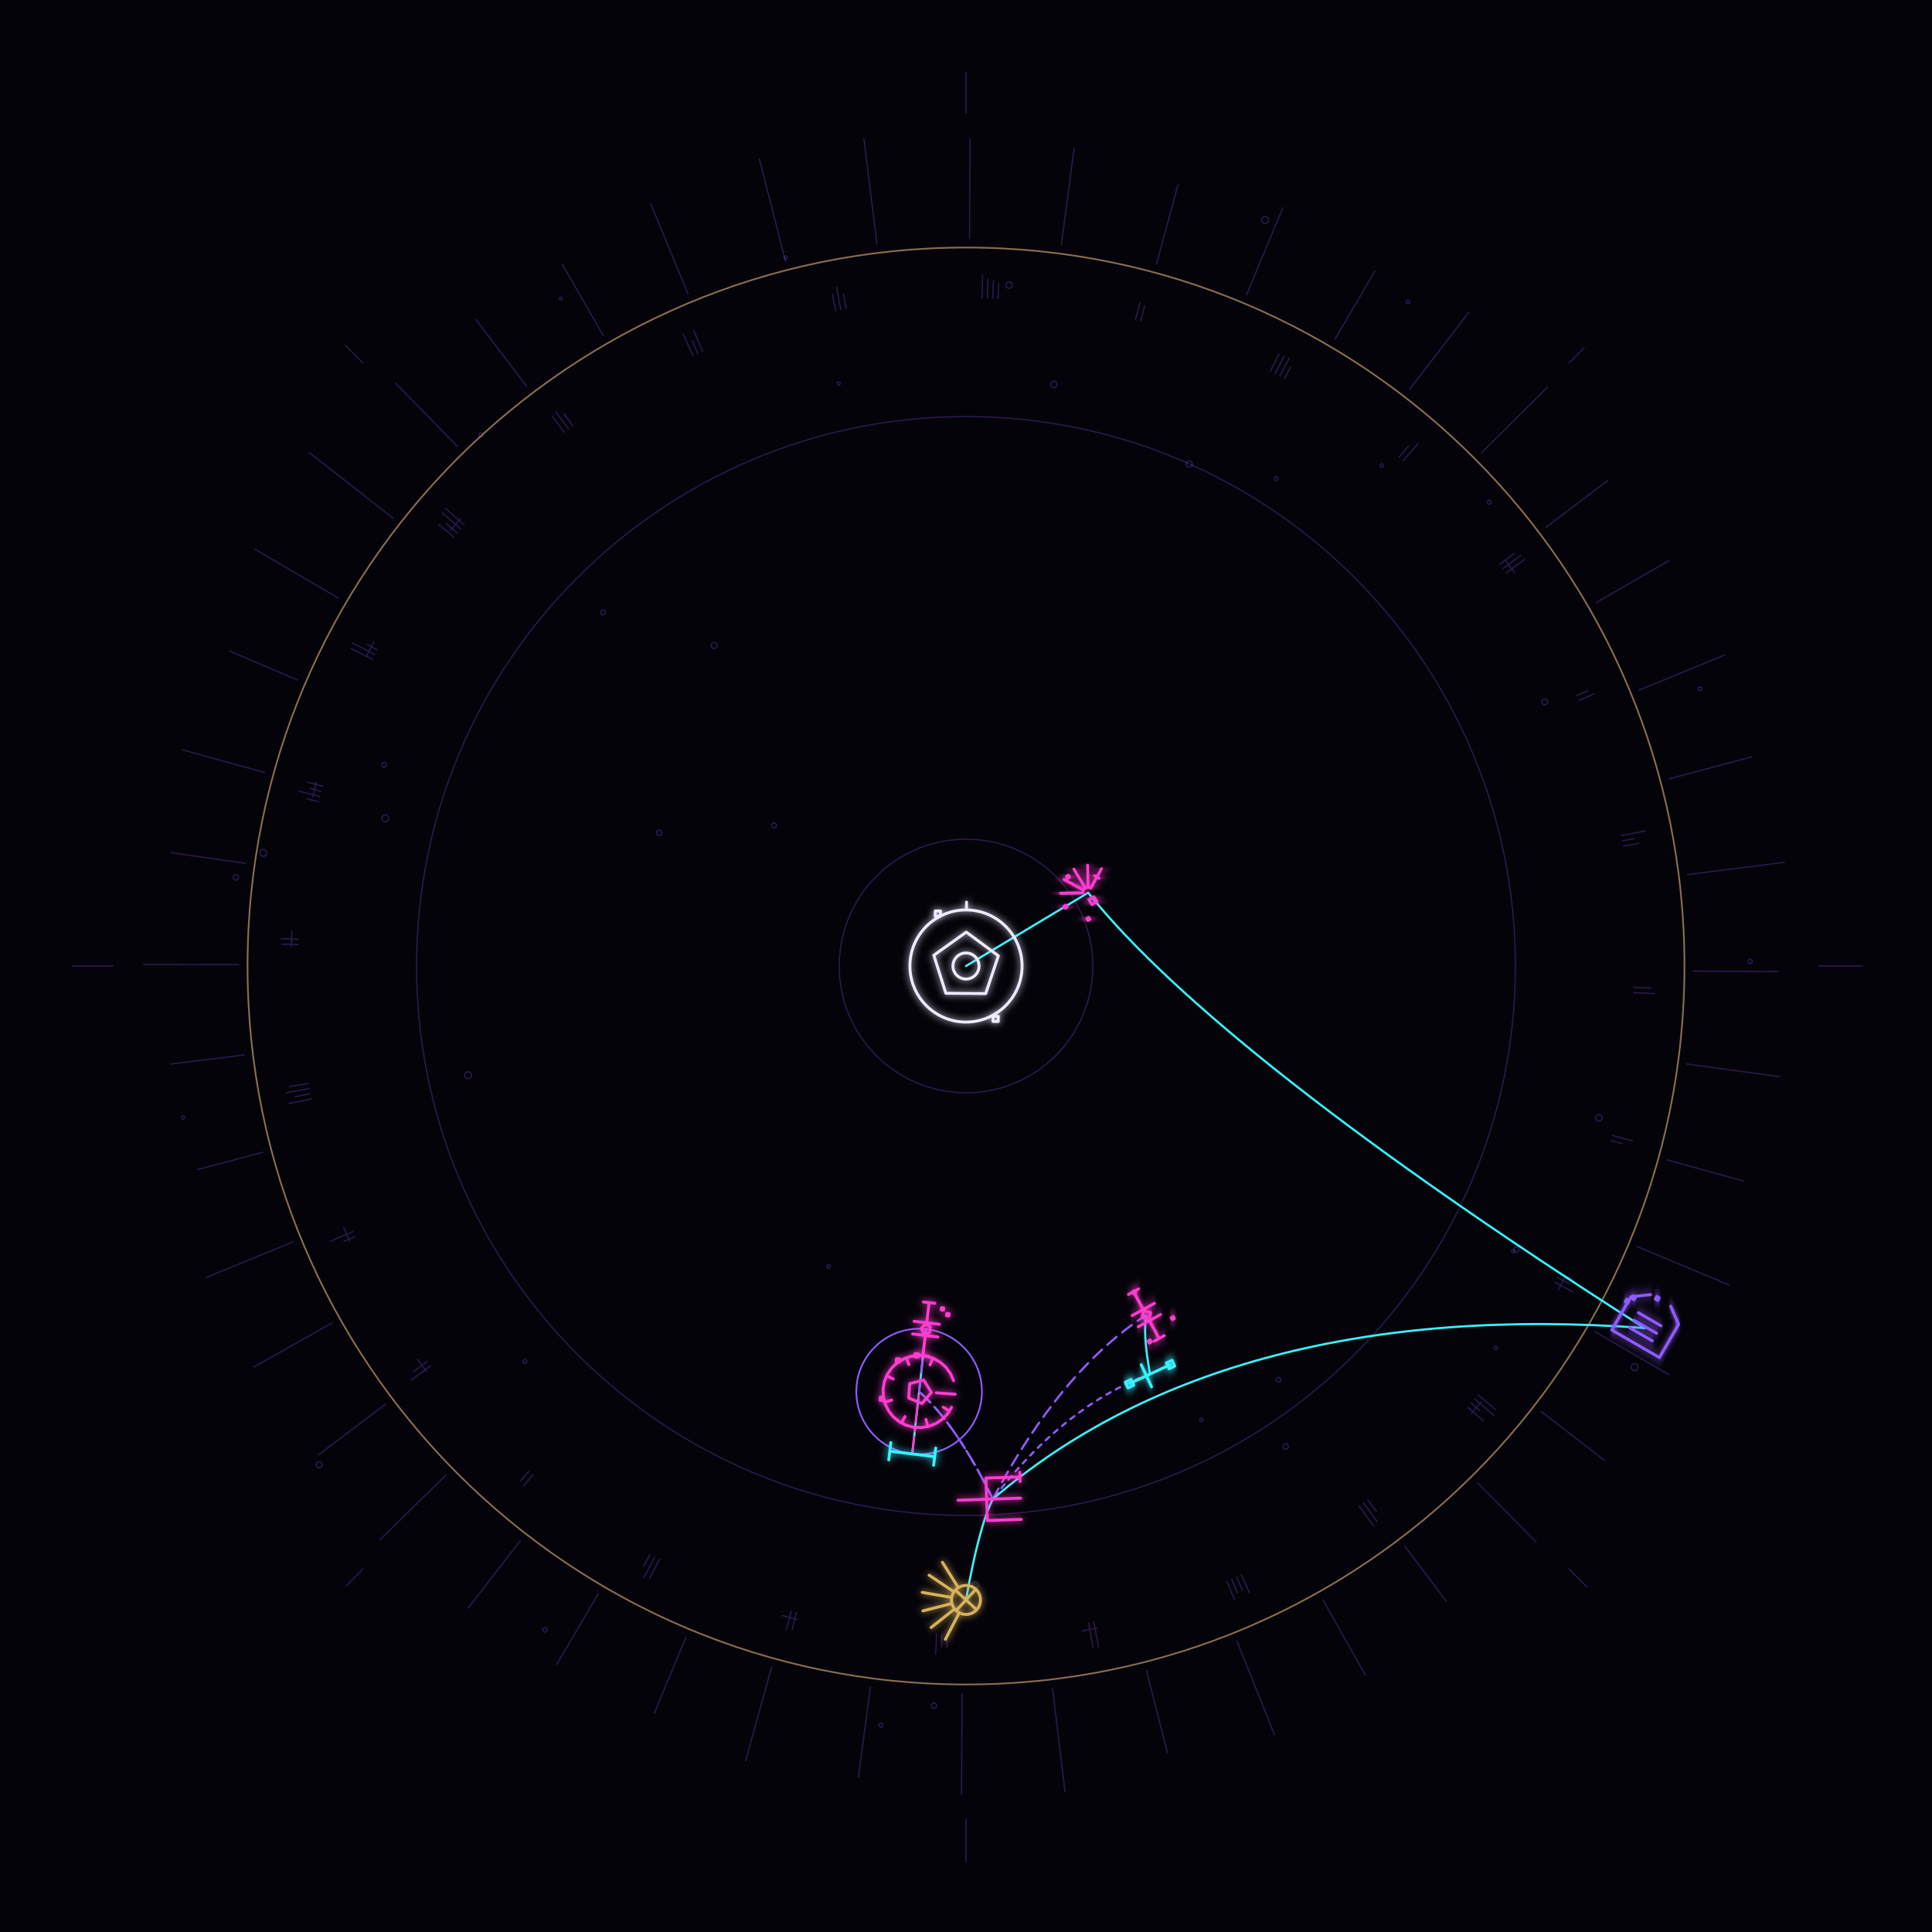
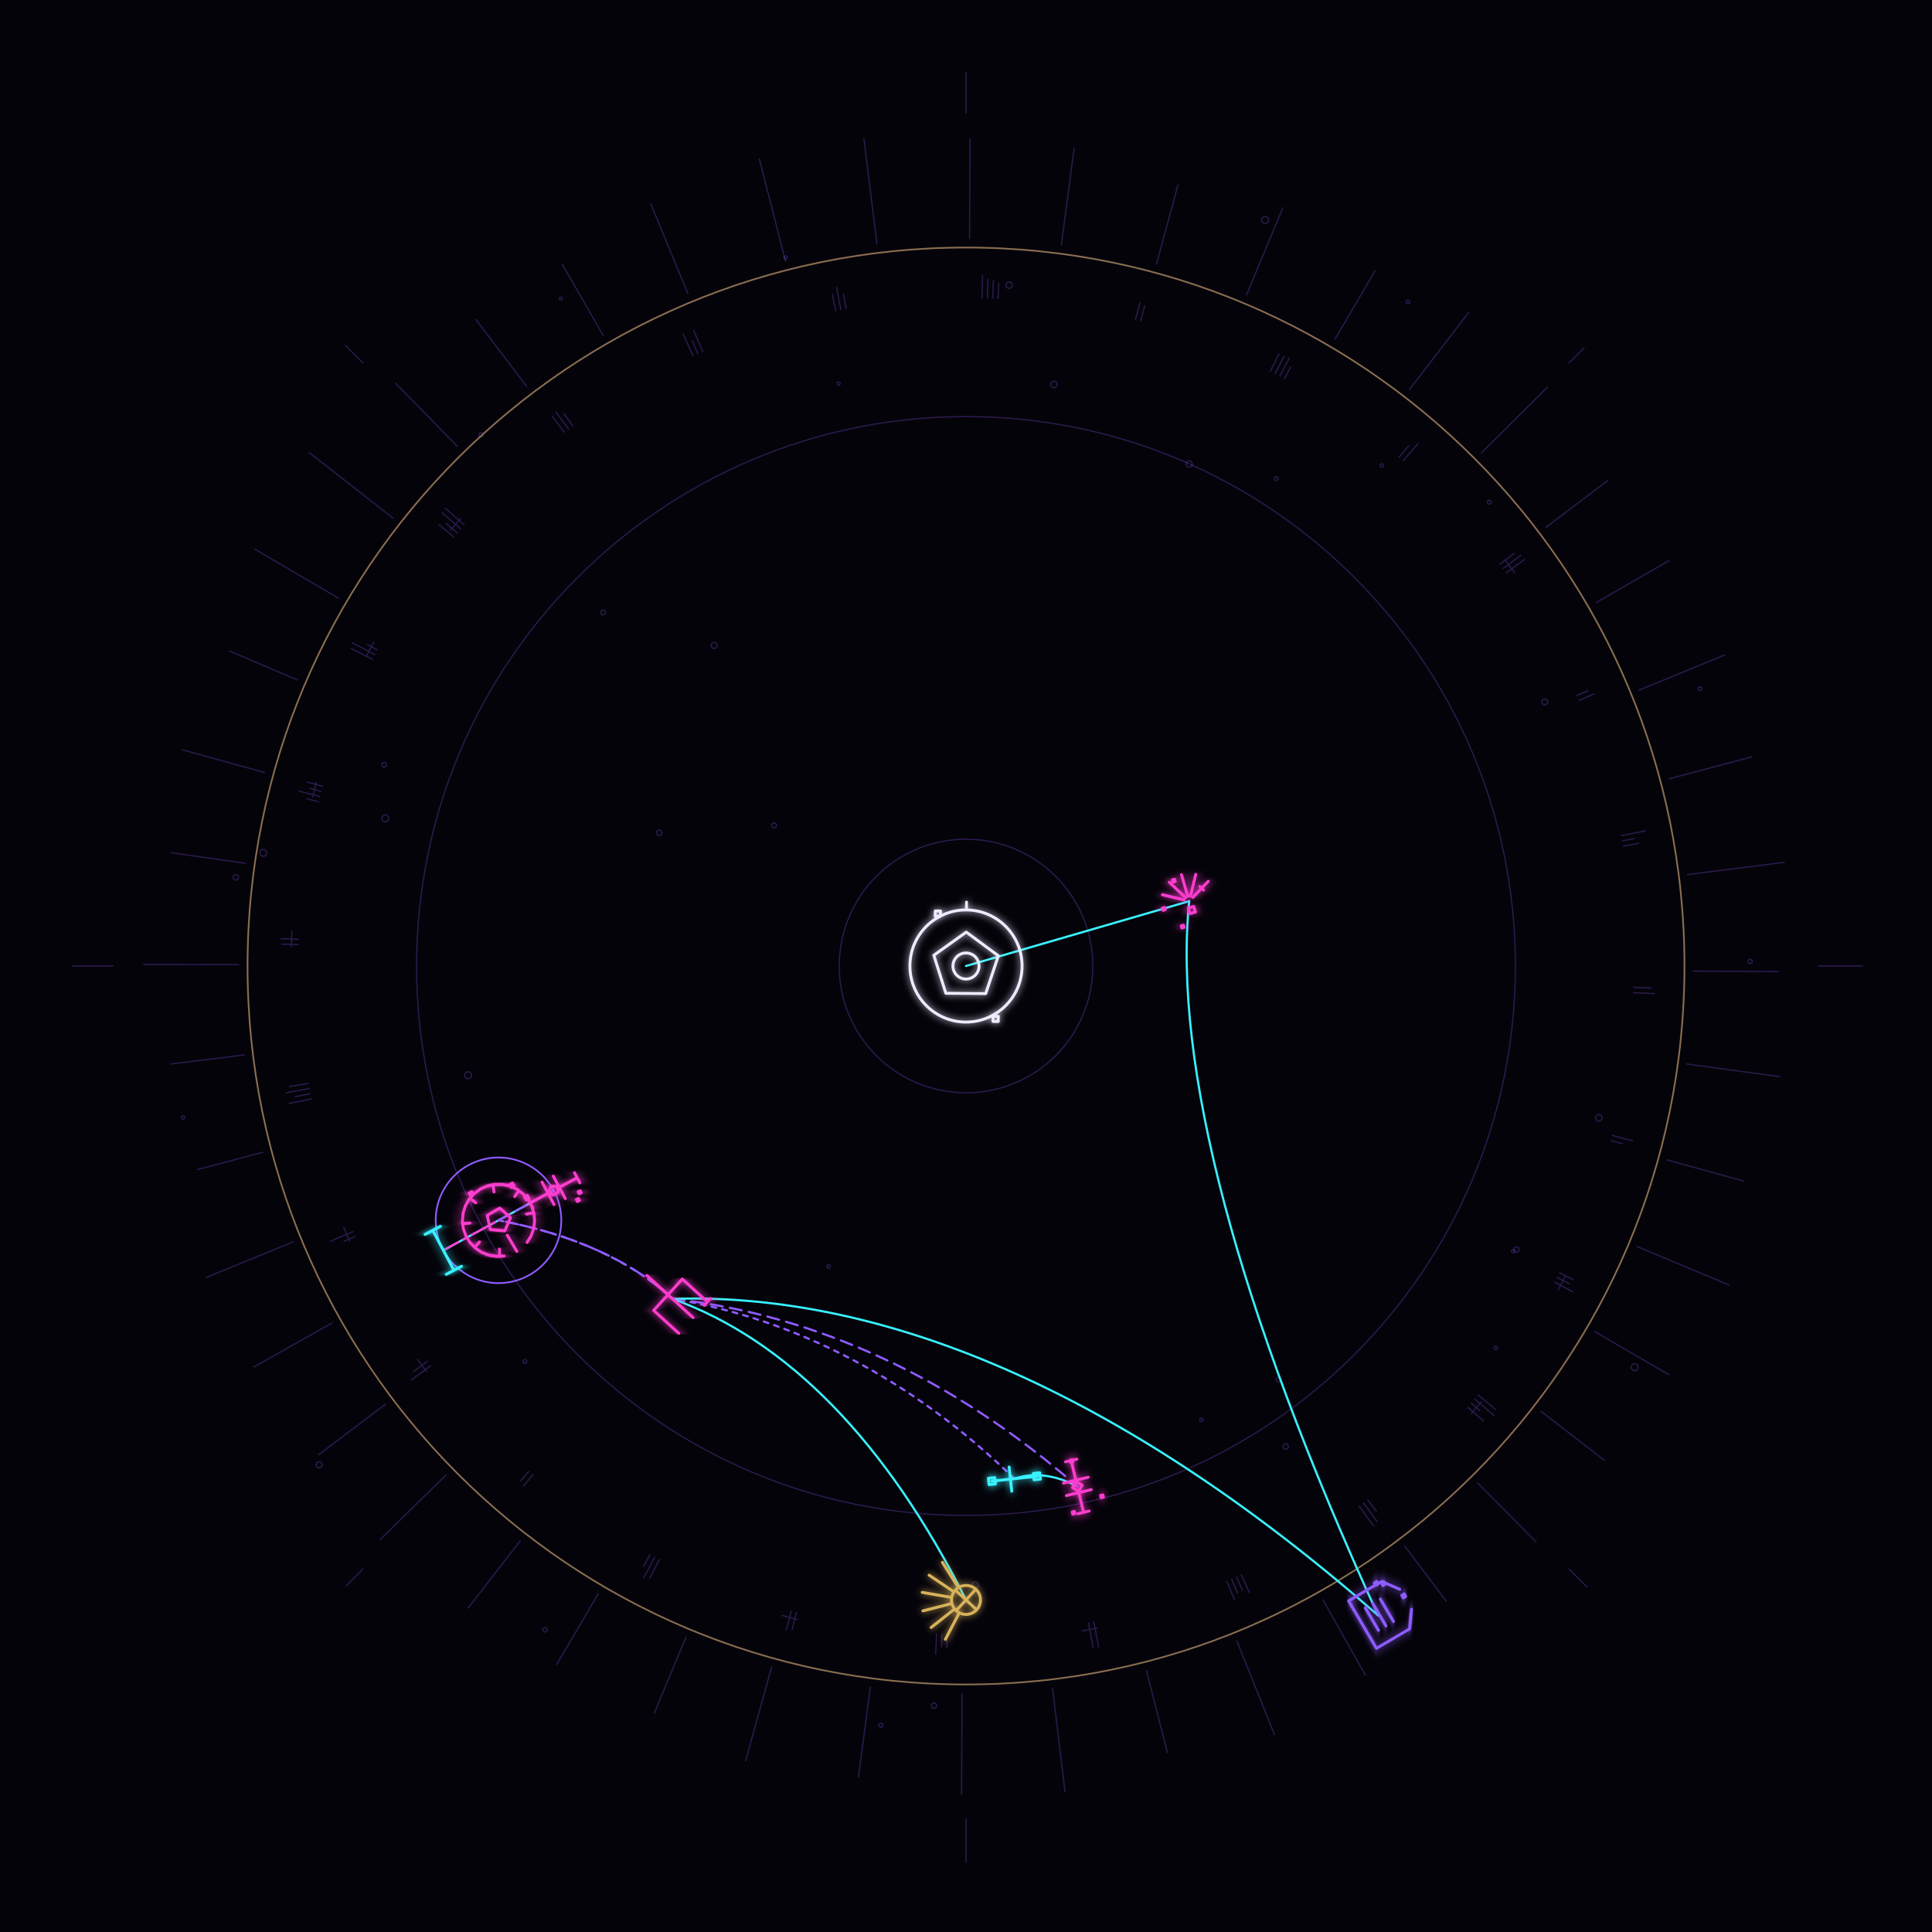
<svg xmlns="http://www.w3.org/2000/svg" viewBox="0 0 1600 1600" role="img">
  <defs>
    <filter id="sigil-glow" x="-30%" y="-30%" width="160%" height="160%">
      <feGaussianBlur stdDeviation="3" result="b" />
      <feMerge>
        <feMergeNode in="b" />
        <feMergeNode in="SourceGraphic" />
      </feMerge>
    </filter>
  </defs>
  <style>.sigil-node{fill:none;stroke-width:2.4;stroke-linecap:round;stroke-linejoin:round}.sigil-edge{fill:none;stroke-width:1.8;stroke-linecap:round}.sigil-region{fill:none;stroke-width:1.4}.sigil-boundary{fill:none;stroke:#D8B35C;stroke-width:1.4;stroke-opacity:0.55}.sigil-ornament{fill:none;stroke:#8E5CFF;stroke-opacity:0.28;stroke-width:1}.sigil-text{fill:#EDEBFF;font-family:ui-monospace,SFMono-Regular,Menlo,Consolas,monospace;font-size:15px;text-anchor:middle;dominant-baseline:middle}</style>
  <rect x="0" y="0" width="1600" height="1600" fill="#05030A" />
  <g class="sigil-layer sigil-layer-guide-geometry">
    <circle cx="800" cy="800" r="105" id="ornament-guide-0" class="sigil-ornament" stroke="#8E5CFF" />
    <circle cx="800" cy="800" r="455" id="ornament-guide-1" class="sigil-ornament" stroke="#8E5CFF" />
    <circle cx="800" cy="800" r="595" id="ornament-guide-2" class="sigil-ornament" stroke="#8E5CFF" />
    <path d="M800 94L800 59.481" id="ornament-cardinal-0" class="sigil-ornament" stroke="#8E5CFF" />
    <path d="M1299.217 300.783L1312.026 287.974" id="ornament-cardinal-1" class="sigil-ornament" stroke="#8E5CFF" />
    <path d="M1506 800L1542.906 800" id="ornament-cardinal-2" class="sigil-ornament" stroke="#8E5CFF" />
    <path d="M1299.217 1299.217L1314.492 1314.492" id="ornament-cardinal-3" class="sigil-ornament" stroke="#8E5CFF" />
    <path d="M800 1506L800 1542.657" id="ornament-cardinal-4" class="sigil-ornament" stroke="#8E5CFF" />
    <path d="M300.783 1299.217L286.287 1313.713" id="ornament-cardinal-5" class="sigil-ornament" stroke="#8E5CFF" />
    <path d="M94 800L59.509 800" id="ornament-cardinal-6" class="sigil-ornament" stroke="#8E5CFF" />
    <path d="M300.783 300.783L285.793 285.793" id="ornament-cardinal-7" class="sigil-ornament" stroke="#8E5CFF" />
  </g>
  <g class="sigil-layer sigil-layer-ornament-back">
    <path d="M1401.985 804.182L1473.239 804.677" id="ornament-filament-0" class="sigil-ornament" stroke="#8E5CFF" />
    <path d="M1396.51 881.119L1474.331 891.702" id="ornament-filament-1" class="sigil-ornament" stroke="#8E5CFF" />
    <path d="M1380.213 960.49L1444.226 978.197" id="ornament-filament-2" class="sigil-ornament" stroke="#8E5CFF" />
    <path d="M1355.426 1032.177L1432.22 1064.278" id="ornament-filament-3" class="sigil-ornament" stroke="#8E5CFF" />
    <path d="M1320.409 1102.62L1382.467 1138.707" id="ornament-filament-4" class="sigil-ornament" stroke="#8E5CFF" />
    <path d="M1275.97 1168.587L1328.844 1209.532" id="ornament-filament-5" class="sigil-ornament" stroke="#8E5CFF" />
    <path d="M1223.492 1227.853L1272.341 1277.205" id="ornament-filament-6" class="sigil-ornament" stroke="#8E5CFF" />
    <path d="M1163.099 1280.17L1197.897 1326.188" id="ornament-filament-7" class="sigil-ornament" stroke="#8E5CFF" />
    <path d="M1095.412 1324.534L1130.88 1387.512" id="ornament-filament-8" class="sigil-ornament" stroke="#8E5CFF" />
    <path d="M1024.21 1358.69L1055.545 1436.772" id="ornament-filament-9" class="sigil-ornament" stroke="#8E5CFF" />
    <path d="M949.32 1383.187L966.871 1451.734" id="ornament-filament-10" class="sigil-ornament" stroke="#8E5CFF" />
    <path d="M871.632 1397.723L881.993 1484.181" id="ornament-filament-11" class="sigil-ornament" stroke="#8E5CFF" />
    <path d="M796.757 1401.991L796.302 1486.438" id="ornament-filament-12" class="sigil-ornament" stroke="#8E5CFF" />
    <path d="M720.875 1396.777L710.923 1471.841" id="ornament-filament-13" class="sigil-ornament" stroke="#8E5CFF" />
    <path d="M639.143 1380.111L617.366 1458.648" id="ornament-filament-14" class="sigil-ornament" stroke="#8E5CFF" />
    <path d="M568.209 1355.587L541.703 1419.121" id="ornament-filament-15" class="sigil-ornament" stroke="#8E5CFF" />
    <path d="M495.686 1319.42L460.884 1378.822" id="ornament-filament-16" class="sigil-ornament" stroke="#8E5CFF" />
    <path d="M431.093 1275.722L387.451 1332" id="ornament-filament-17" class="sigil-ornament" stroke="#8E5CFF" />
    <path d="M369.822 1221.13L314.522 1275.267" id="ornament-filament-18" class="sigil-ornament" stroke="#8E5CFF" />
    <path d="M319.529 1162.701L263.48 1205.011" id="ornament-filament-19" class="sigil-ornament" stroke="#8E5CFF" />
    <path d="M275.432 1095.351L209.896 1132.249" id="ornament-filament-20" class="sigil-ornament" stroke="#8E5CFF" />
    <path d="M242.988 1028.346L170.369 1058.116" id="ornament-filament-21" class="sigil-ornament" stroke="#8E5CFF" />
    <path d="M218.064 954.125L163.356 968.614" id="ornament-filament-22" class="sigil-ornament" stroke="#8E5CFF" />
    <path d="M202.518 873.619L141.279 881.164" id="ornament-filament-23" class="sigil-ornament" stroke="#8E5CFF" />
    <path d="M198.001 798.82L118.514 798.664" id="ornament-filament-24" class="sigil-ornament" stroke="#8E5CFF" />
    <path d="M204.021 715.069L141.562 706.169" id="ornament-filament-25" class="sigil-ornament" stroke="#8E5CFF" />
    <path d="M219.678 639.904L150.631 620.856" id="ornament-filament-26" class="sigil-ornament" stroke="#8E5CFF" />
    <path d="M246.517 563.229L189.68 538.915" id="ornament-filament-27" class="sigil-ornament" stroke="#8E5CFF" />
    <path d="M280.628 495.604L210.645 454.588" id="ornament-filament-28" class="sigil-ornament" stroke="#8E5CFF" />
    <path d="M325.717 429.245L255.932 374.693" id="ornament-filament-29" class="sigil-ornament" stroke="#8E5CFF" />
    <path d="M378.902 369.791L327.429 317.205" id="ornament-filament-30" class="sigil-ornament" stroke="#8E5CFF" />
    <path d="M436.33 320.262L393.914 264.309" id="ornament-filament-31" class="sigil-ornament" stroke="#8E5CFF" />
    <path d="M499.775 278.206L465.599 218.807" id="ornament-filament-32" class="sigil-ornament" stroke="#8E5CFF" />
    <path d="M569.916 243.704L538.794 168.459" id="ornament-filament-33" class="sigil-ornament" stroke="#8E5CFF" />
    <path d="M650.657 216.819L628.741 131.236" id="ornament-filament-34" class="sigil-ornament" stroke="#8E5CFF" />
    <path d="M726.307 202.528L715.461 114.595" id="ornament-filament-35" class="sigil-ornament" stroke="#8E5CFF" />
    <path d="M802.949 198.007L803.359 114.381" id="ornament-filament-36" class="sigil-ornament" stroke="#8E5CFF" />
    <path d="M878.918 203.195L889.632 122.17" id="ornament-filament-37" class="sigil-ornament" stroke="#8E5CFF" />
    <path d="M957.676 219.016L975.709 152.569" id="ornament-filament-38" class="sigil-ornament" stroke="#8E5CFF" />
    <path d="M1032.141 244.559L1062.547 171.805" id="ornament-filament-39" class="sigil-ornament" stroke="#8E5CFF" />
    <path d="M1105.347 281.187L1139.082 223.867" id="ornament-filament-40" class="sigil-ornament" stroke="#8E5CFF" />
    <path d="M1167.04 322.836L1216.658 258.331" id="ornament-filament-41" class="sigil-ornament" stroke="#8E5CFF" />
    <path d="M1226.617 375.263L1281.805 320.318" id="ornament-filament-42" class="sigil-ornament" stroke="#8E5CFF" />
    <path d="M1280.102 436.812L1331.792 397.709" id="ornament-filament-43" class="sigil-ornament" stroke="#8E5CFF" />
    <path d="M1321.507 499.277L1382.496 464.108" id="ornament-filament-44" class="sigil-ornament" stroke="#8E5CFF" />
    <path d="M1357.017 571.667L1428.584 542.33" id="ornament-filament-45" class="sigil-ornament" stroke="#8E5CFF" />
    <path d="M1381.743 645.147L1451.121 626.679" id="ornament-filament-46" class="sigil-ornament" stroke="#8E5CFF" />
    <path d="M1397.224 724.318L1477.937 714.09" id="ornament-filament-47" class="sigil-ornament" stroke="#8E5CFF" />
    <path d="M1352.717 817.693L1367.662 818.171M1352.558 822.114L1370.324 822.825" id="ornament-rune-0" class="sigil-ornament" stroke="#8E5CFF" />
    <path d="M1334.922 940.24L1352.431 944.831M1333.783 944.515L1344.158 947.324" id="ornament-rune-1" class="sigil-ornament" stroke="#8E5CFF" />
    <path d="M1291.323 1053.792L1302.977 1059.812M1289.277 1057.715L1300.048 1063.388M1287.2 1061.621L1302.625 1069.904M1296.654 1056.546L1290.354 1068.391" id="ornament-rune-2" class="sigil-ornament" stroke="#8E5CFF" />
    <path d="M1223.954 1155.066L1238.626 1167.354M1221.1 1158.446L1237.571 1172.466M1218.219 1161.804L1225.89 1168.44M1215.311 1165.138L1228.859 1177.049M1227.115 1160.63L1218.338 1170.776" id="ornament-rune-3" class="sigil-ornament" stroke="#8E5CFF" />
    <path d="M1132.55 1241.836L1140.02 1251.761M1129.005 1244.482L1140.693 1260.273M1125.439 1247.1L1137.527 1263.707" id="ornament-rune-4" class="sigil-ornament" stroke="#8E5CFF" />
    <path d="M1027.912 1303.85L1034.905 1319.31M1023.874 1305.657L1029.004 1317.245M1019.822 1307.432L1025.089 1319.591M1015.755 1309.175L1022.426 1324.917" id="ornament-rune-5" class="sigil-ornament" stroke="#8E5CFF" />
    <path d="M905.742 1342.796L909.913 1364.211M901.396 1343.625L905.328 1364.703M909.083 1348.254L895.895 1350.713" id="ornament-rune-6" class="sigil-ornament" stroke="#8E5CFF" />
    <path d="M784.518 1352.783L784.172 1365.127M780.096 1352.642L779.68 1364.198M775.676 1352.465L774.892 1370.268" id="ornament-rune-7" class="sigil-ornament" stroke="#8E5CFF" />
    <path d="M659.76 1334.922L655.815 1349.969M655.485 1333.783L651.077 1350.063M660.402 1341.289L647.452 1337.783" id="ornament-rune-8" class="sigil-ornament" stroke="#8E5CFF" />
    <path d="M546.208 1291.323L537.791 1307.618M542.285 1289.277L533.003 1306.9M538.379 1287.2L532.811 1297.568" id="ornament-rune-9" class="sigil-ornament" stroke="#8E5CFF" />
    <path d="M441.554 1221.1L432.983 1231.169M438.196 1218.219L430.818 1226.747" id="ornament-rune-10" class="sigil-ornament" stroke="#8E5CFF" />
    <path d="M356.837 1130.78L340.385 1143.061M354.205 1127.225L342.274 1135.983M353.37 1136.159L345.432 1125.344" id="ornament-rune-11" class="sigil-ornament" stroke="#8E5CFF" />
    <path d="M294.343 1023.874L284.52 1028.223M292.568 1019.822L273.132 1028.241M289.766 1028.346L284.433 1016.036" id="ornament-rune-12" class="sigil-ornament" stroke="#8E5CFF" />
    <path d="M258.067 910.081L239.179 913.917M257.204 905.742L244.231 908.269M256.375 901.396L236.727 905.061M255.582 897.044L239.333 899.94" id="ornament-rune-13" class="sigil-ornament" stroke="#8E5CFF" />
    <path d="M247.283 782.307L233.147 781.855M247.442 777.886L232.163 777.274M241.219 784.35L241.756 770.945" id="ornament-rune-14" class="sigil-ornament" stroke="#8E5CFF" />
    <path d="M263.973 664.043L253.761 661.453M265.078 659.76L247.471 655.144M266.217 655.485L256.228 652.78M267.39 651.219L254.107 647.509M258.711 660.402L262.217 647.452" id="ornament-rune-15" class="sigil-ornament" stroke="#8E5CFF" />
    <path d="M308.677 546.208L290.566 536.852M310.723 542.285L291.341 532.076M312.8 538.379L303.907 533.604M303.346 543.454L309.646 531.609" id="ornament-rune-16" class="sigil-ornament" stroke="#8E5CFF" />
    <path d="M376.046 444.934L363.41 434.351M378.9 441.554L369.235 433.327M381.781 438.196L365.788 424.361M384.689 434.862L368.457 420.592M372.885 439.37L381.662 429.224" id="ornament-rune-17" class="sigil-ornament" stroke="#8E5CFF" />
    <path d="M467.45 358.164L457.216 344.567M470.995 355.518L460.107 340.809M474.561 352.9L466.818 342.262" id="ornament-rune-18" class="sigil-ornament" stroke="#8E5CFF" />
    <path d="M574.105 295.242L565.617 276.276M578.15 293.451L573.123 281.972M582.21 291.693L574.312 273.259" id="ornament-rune-19" class="sigil-ornament" stroke="#8E5CFF" />
    <path d="M692.088 257.631L689.259 243.413M696.43 256.785L692.734 237.4M700.779 255.974L698.429 243.087" id="ornament-rune-20" class="sigil-ornament" stroke="#8E5CFF" />
    <path d="M813.271 247.159L813.736 227.767M817.693 247.283L818.224 230.704M822.114 247.442L822.733 231.972M826.534 247.637L827.169 234.418" id="ornament-rune-21" class="sigil-ornament" stroke="#8E5CFF" />
    <path d="M940.24 265.078L944.069 250.474M944.515 266.217L948.116 252.917" id="ornament-rune-22" class="sigil-ornament" stroke="#8E5CFF" />
    <path d="M1051.825 307.666L1059.452 292.754M1055.756 309.696L1063.523 294.805M1059.67 311.758L1067.959 296.172M1063.567 313.851L1069.081 303.681" id="ornament-rune-23" class="sigil-ornament" stroke="#8E5CFF" />
    <path d="M1158.446 378.9L1166.9 368.968M1161.804 381.781L1174.737 366.831" id="ornament-rune-24" class="sigil-ornament" stroke="#8E5CFF" />
    <path d="M1241.836 467.45L1254.188 458.153M1244.482 470.995L1259.819 459.643M1247.1 474.561L1262.814 463.123M1246.63 463.841L1254.568 474.656" id="ornament-rune-25" class="sigil-ornament" stroke="#8E5CFF" />
    <path d="M1305.657 576.126L1315.366 571.828M1307.432 580.178L1320.519 574.509" id="ornament-rune-26" class="sigil-ornament" stroke="#8E5CFF" />
    <path d="M1342.369 692.088L1362.94 687.995M1343.215 696.43L1353.822 694.408M1344.026 700.779L1357.398 698.341" id="ornament-rune-27" class="sigil-ornament" stroke="#8E5CFF" />
    <circle cx="499.557" cy="507.254" r="2.017" id="ornament-dot-87" class="sigil-ornament" stroke="#8E5CFF" />
    <circle cx="1047.714" cy="182.248" r="2.88" id="ornament-dot-88" class="sigil-ornament" stroke="#8E5CFF" />
    <circle cx="1407.799" cy="570.398" r="1.545" id="ornament-dot-89" class="sigil-ornament" stroke="#8E5CFF" />
    <circle cx="218.054" cy="706.291" r="2.83" id="ornament-dot-90" class="sigil-ornament" stroke="#8E5CFF" />
    <circle cx="451.355" cy="1349.661" r="1.862" id="ornament-dot-91" class="sigil-ornament" stroke="#8E5CFF" />
    <circle cx="195.243" cy="726.547" r="2.298" id="ornament-dot-92" class="sigil-ornament" stroke="#8E5CFF" />
    <circle cx="546.012" cy="689.719" r="2.214" id="ornament-dot-93" class="sigil-ornament" stroke="#8E5CFF" />
    <circle cx="807.572" cy="1312.798" r="2.658" id="ornament-dot-94" class="sigil-ornament" stroke="#8E5CFF" />
    <circle cx="1056.979" cy="396.379" r="1.519" id="ornament-dot-95" class="sigil-ornament" stroke="#8E5CFF" />
    <circle cx="1353.792" cy="1132.296" r="2.861" id="ornament-dot-96" class="sigil-ornament" stroke="#8E5CFF" />
    <circle cx="650.553" cy="213.273" r="1.336" id="ornament-dot-97" class="sigil-ornament" stroke="#8E5CFF" />
    <circle cx="1233.375" cy="415.884" r="1.632" id="ornament-dot-98" class="sigil-ornament" stroke="#8E5CFF" />
    <circle cx="694.575" cy="317.581" r="1.272" id="ornament-dot-99" class="sigil-ornament" stroke="#8E5CFF" />
    <circle cx="1238.756" cy="1116.163" r="1.408" id="ornament-dot-100" class="sigil-ornament" stroke="#8E5CFF" />
    <circle cx="398.281" cy="360.069" r="1.795" id="ornament-dot-101" class="sigil-ornament" stroke="#8E5CFF" />
    <circle cx="591.524" cy="534.501" r="2.516" id="ornament-dot-102" class="sigil-ornament" stroke="#8E5CFF" />
    <circle cx="319.066" cy="677.73" r="2.845" id="ornament-dot-103" class="sigil-ornament" stroke="#8E5CFF" />
    <circle cx="1058.77" cy="1142.642" r="1.923" id="ornament-dot-104" class="sigil-ornament" stroke="#8E5CFF" />
    <circle cx="1255.882" cy="1034.767" r="2.208" id="ornament-dot-105" class="sigil-ornament" stroke="#8E5CFF" />
    <circle cx="1253.113" cy="1036.153" r="1.339" id="ornament-dot-106" class="sigil-ornament" stroke="#8E5CFF" />
    <circle cx="729.456" cy="1428.733" r="1.688" id="ornament-dot-107" class="sigil-ornament" stroke="#8E5CFF" />
    <circle cx="1279.39" cy="581.309" r="2.418" id="ornament-dot-108" class="sigil-ornament" stroke="#8E5CFF" />
    <circle cx="434.622" cy="1127.58" r="1.573" id="ornament-dot-109" class="sigil-ornament" stroke="#8E5CFF" />
    <circle cx="151.702" cy="925.361" r="1.375" id="ornament-dot-110" class="sigil-ornament" stroke="#8E5CFF" />
    <circle cx="1166.042" cy="250.016" r="1.509" id="ornament-dot-111" class="sigil-ornament" stroke="#8E5CFF" />
    <circle cx="264.247" cy="1213.105" r="2.471" id="ornament-dot-112" class="sigil-ornament" stroke="#8E5CFF" />
    <circle cx="387.705" cy="890.508" r="2.891" id="ornament-dot-113" class="sigil-ornament" stroke="#8E5CFF" />
    <circle cx="1064.777" cy="1197.982" r="2.237" id="ornament-dot-114" class="sigil-ornament" stroke="#8E5CFF" />
    <circle cx="1449.358" cy="796.239" r="1.754" id="ornament-dot-115" class="sigil-ornament" stroke="#8E5CFF" />
    <circle cx="835.749" cy="236.15" r="2.607" id="ornament-dot-116" class="sigil-ornament" stroke="#8E5CFF" />
    <circle cx="686.209" cy="1048.882" r="1.394" id="ornament-dot-117" class="sigil-ornament" stroke="#8E5CFF" />
    <circle cx="641.056" cy="683.637" r="2.04" id="ornament-dot-118" class="sigil-ornament" stroke="#8E5CFF" />
    <circle cx="773.473" cy="1412.548" r="2.191" id="ornament-dot-119" class="sigil-ornament" stroke="#8E5CFF" />
    <circle cx="318.174" cy="633.335" r="1.969" id="ornament-dot-120" class="sigil-ornament" stroke="#8E5CFF" />
    <circle cx="1144.324" cy="385.436" r="1.375" id="ornament-dot-121" class="sigil-ornament" stroke="#8E5CFF" />
    <circle cx="464.418" cy="247.323" r="1.209" id="ornament-dot-122" class="sigil-ornament" stroke="#8E5CFF" />
    <circle cx="984.835" cy="384.313" r="2.617" id="ornament-dot-123" class="sigil-ornament" stroke="#8E5CFF" />
    <circle cx="994.976" cy="1175.836" r="1.407" id="ornament-dot-124" class="sigil-ornament" stroke="#8E5CFF" />
    <circle cx="872.858" cy="318.388" r="2.683" id="ornament-dot-125" class="sigil-ornament" stroke="#8E5CFF" />
    <circle cx="1324.145" cy="925.71" r="2.666" id="ornament-dot-126" class="sigil-ornament" stroke="#8E5CFF" />
  </g>
  <g class="sigil-layer sigil-layer-semantic-regions">
    <circle cx="800" cy="800" r="595" id="boundary-host" class="sigil-boundary sigil-invocation-boundary" />
-     <circle cx="761.173" cy="1152.405" r="52" id="region-s2-ring" class="sigil-region sigil-region-orbit" stroke="#8E5CFF" />
+     <circle cx="412.84" cy="1010.617" r="52" id="region-s2-ring" class="sigil-region sigil-region-orbit" stroke="#8E5CFF" />
  </g>
  <g class="sigil-layer sigil-layer-semantic-edges">
-     <path d="M800 800C818.694 788.785 853.087 768.153 901.156 739.315" id="edge-e0_n0.0-_n1.0" class="sigil-edge sigil-edge-flow" stroke="#38F2FF" />
-     <path d="M901.156 739.315C973.319 829.466 1130.012 952.044 1362.02 1099.838" id="edge-e1_n1.0-_n2.0" class="sigil-edge sigil-edge-flow" stroke="#38F2FF" />
-     <path d="M949.363 1089.061C947.277 1098.791 948.306 1115.42 952.391 1137.973" id="edge-e2_n4.0-_n5.0" class="sigil-edge sigil-edge-flow" stroke="#38F2FF" />
-     <path d="M822.21 1241.479C859.378 1170.776 902.61 1118.954 949.363 1089.061" id="edge-e3_n3.1-_n4.0" class="sigil-edge sigil-edge-enter" stroke="#8E5CFF" stroke-dasharray="10 6" />
-     <path d="M952.391 1137.973C905.592 1154.992 861.331 1190.184 822.21 1241.479" id="edge-e4_n5.0-_n3.1" class="sigil-edge sigil-edge-join" stroke="#8E5CFF" stroke-dasharray="4 5" />
-     <path d="M766.868 1100.717C764.763 1119.821 760.891 1154.968 755.478 1204.092" id="edge-e5_n7.0-_n8.0" class="sigil-edge sigil-edge-flow" stroke="#38F2FF" />
-     <path d="M761.173 1152.405C763.654 1129.89 765.59 1112.316 766.868 1100.717" id="edge-e6_n6.1-_n7.0" class="sigil-edge sigil-edge-enter" stroke="#8E5CFF" stroke-dasharray="10 6" />
-     <path d="M755.478 1204.092C756.08 1198.634 758.016 1181.06 761.173 1152.405" id="edge-e7_n8.0-_n6.1" class="sigil-edge sigil-edge-feedback" stroke="#FF3CCF" stroke-dasharray="14 5 3 5" />
-     <path d="M822.21 1241.479C802.306 1200.684 781.554 1170.399 761.173 1152.405" id="edge-e8_n3.2-_n6.0" class="sigil-edge sigil-edge-enter" stroke="#8E5CFF" stroke-dasharray="10 6" />
-     <path d="M761.173 1152.405C781.554 1170.399 802.306 1200.684 822.21 1241.479" id="edge-e9_n6.0-_n3.1" class="sigil-edge sigil-edge-join" stroke="#8E5CFF" stroke-dasharray="4 5" />
-     <path d="M1362.02 1099.838C1133.724 1082.935 950.189 1131.093 822.21 1241.479" id="edge-e10_n2.0-_n3.0" class="sigil-edge sigil-edge-flow" stroke="#38F2FF" />
-     <path d="M822.21 1241.479C814.592 1256.495 807.041 1284.893 800 1325" id="edge-e11_n3.0-_n9.0" class="sigil-edge sigil-edge-flow" stroke="#38F2FF" />
+     <path d="M800 800C834.161 790.075 897.013 771.815 984.857 746.294" id="edge-e0_n0.0-_n1.0" class="sigil-edge sigil-edge-flow" stroke="#38F2FF" />
+     <path d="M984.857 746.294C971.109 881.346 1024.307 1082.471 1141.322 1337.837" id="edge-e1_n1.0-_n2.0" class="sigil-edge sigil-edge-flow" stroke="#38F2FF" />
+     <path d="M892.207 1230.987C873.838 1221.341 856.112 1219.167 840.073 1224.595" id="edge-e2_n4.0-_n5.0" class="sigil-edge sigil-edge-flow" stroke="#38F2FF" />
+     <path d="M556.968 1075.666C675.741 1088.765 789.722 1141.574 892.207 1230.987" id="edge-e3_n3.1-_n4.0" class="sigil-edge sigil-edge-enter" stroke="#8E5CFF" stroke-dasharray="10 6" />
+     <path d="M840.073 1224.595C756.052 1143.003 659.796 1092.367 556.968 1075.666" id="edge-e4_n5.0-_n3.1" class="sigil-edge sigil-edge-join" stroke="#8E5CFF" stroke-dasharray="4 5" />
+     <path d="M458.519 985.768C441.636 994.952 410.575 1011.85 367.162 1035.467" id="edge-e5_n7.0-_n8.0" class="sigil-edge sigil-edge-flow" stroke="#38F2FF" />
+     <path d="M412.84 1010.617C432.738 999.793 448.268 991.344 458.519 985.768" id="edge-e6_n6.1-_n7.0" class="sigil-edge sigil-edge-enter" stroke="#8E5CFF" stroke-dasharray="10 6" />
+     <path d="M367.162 1035.467C371.986 1032.843 387.516 1024.394 412.84 1010.617" id="edge-e7_n8.0-_n6.1" class="sigil-edge sigil-edge-feedback" stroke="#FF3CCF" stroke-dasharray="14 5 3 5" />
+     <path d="M556.968 1075.666C522.626 1043.999 473.622 1021.882 412.84 1010.617" id="edge-e8_n3.2-_n6.0" class="sigil-edge sigil-edge-enter" stroke="#8E5CFF" stroke-dasharray="10 6" />
+     <path d="M412.84 1010.617C473.622 1021.882 522.626 1043.999 556.968 1075.666" id="edge-e9_n6.0-_n3.1" class="sigil-edge sigil-edge-join" stroke="#8E5CFF" stroke-dasharray="4 5" />
+     <path d="M1141.322 1337.837C937.33 1158.996 738.65 1069.857 556.968 1075.666" id="edge-e10_n2.0-_n3.0" class="sigil-edge sigil-edge-flow" stroke="#38F2FF" />
+     <path d="M556.968 1075.666C651.853 1109.569 734.484 1194.343 800 1325" id="edge-e11_n3.0-_n9.0" class="sigil-edge sigil-edge-flow" stroke="#38F2FF" />
  </g>
  <g class="sigil-layer sigil-layer-semantic-nodes">
    <path d="M846.44 800C846.44 825.648 825.648 846.44 800 846.44C774.352 846.44 753.56 825.648 753.56 800C753.56 774.352 774.352 753.56 800 753.56C825.648 753.56 846.44 774.352 846.44 800M800 771.92L826.706 791.323L816.505 822.717L783.495 822.717L773.294 791.323ZM810.8 800C810.8 805.965 805.965 810.8 800 810.8C794.035 810.8 789.2 805.965 789.2 800C789.2 794.035 794.035 789.2 800 789.2C805.965 789.2 810.8 794.035 810.8 800M800 753.56L800 747.08M774.184 754.636L778.504 754.636L778.504 758.956L774.184 758.956ZM822.743 841.416L827.063 841.416L827.063 845.736L822.743 845.736Z" id="node-n0" class="sigil-node sigil-node-source" stroke="#EDEBFF" filter="url(#sigil-glow)" transform="rotate(0.464 800 800)" />
-     <path d="M897.409 737.166L881.379 727.971M898.991 735.577L889.729 719.586M901.156 734.995L901.156 716.515M903.322 735.577L912.584 719.586M904.904 737.166L920.934 727.971M912.989 730.038L915.138 733.785M898.756 744.595L903.556 744.595L903.556 749.395L898.756 749.395ZM892.695 718.466L894.615 718.466L894.615 720.386L892.695 720.386ZM878.164 738.59L880.084 738.59L880.084 740.51L878.164 740.51ZM889.078 757.04L890.998 757.04L890.998 758.96L889.078 758.96Z" id="node-n1" class="sigil-node sigil-node-scatter" stroke="#FF3CCF" filter="url(#sigil-glow)" transform="rotate(-31.088 901.156 739.315)" />
-     <path d="M1339.22 1114.838L1339.22 1083.038L1352.42 1073.438M1384.82 1114.838L1384.82 1083.038L1371.62 1073.438M1339.22 1114.838L1384.82 1114.838M1351.22 1091.438L1372.82 1091.438M1351.22 1098.638L1372.82 1098.638M1351.22 1105.838L1372.82 1105.838M1357.585 1072.156L1359.985 1072.156L1359.985 1074.556L1357.585 1074.556ZM1337.173 1086.611L1339.573 1086.611L1339.573 1089.011L1337.173 1089.011ZM1340.274 1081.522L1342.674 1081.522L1342.674 1083.922L1340.274 1083.922Z" id="node-n2" class="sigil-node sigil-node-effect" stroke="#8E5CFF" filter="url(#sigil-glow)" transform="rotate(30.051 1362.02 1099.838)" />
-     <path d="M822.21 1270.279L822.21 1246.599M804.61 1246.599L804.61 1218.439M822.21 1246.599L804.61 1246.599M800.77 1218.439L808.45 1218.439M822.21 1246.599L822.21 1218.439M839.81 1246.599L839.81 1218.439M822.21 1246.599L839.81 1246.599" id="node-n3" class="sigil-node sigil-node-fork" stroke="#FF3CCF" filter="url(#sigil-glow)" transform="rotate(88.091 822.21 1241.479)" />
-     <path d="M927.283 1089.061L944.083 1089.061M954.643 1089.061L971.443 1089.061M944.083 1078.501L944.083 1099.621M954.643 1078.501L954.643 1099.621M949.363 1093.141L945.283 1089.061L949.363 1084.981L953.443 1089.061ZM927.283 1084.261L927.283 1093.861M971.443 1084.261L971.443 1093.861M961.113 1070.124L963.033 1070.124L963.033 1072.044L961.113 1072.044ZM968.934 1096.197L970.854 1096.197L970.854 1098.117L968.934 1098.117ZM926.873 1087.987L928.793 1087.987L928.793 1089.907L926.873 1089.907Z" id="node-n4" class="sigil-node sigil-node-ward" stroke="#FF3CCF" filter="url(#sigil-glow)" transform="rotate(61.302 949.363 1089.061)" />
-     <path d="M952.391 1119.253L952.391 1156.693M949.751 1116.613L955.031 1116.613L955.031 1121.893L949.751 1121.893ZM949.751 1154.053L955.031 1154.053L955.031 1159.333L949.751 1159.333ZM942.311 1141.269L962.471 1141.269" id="node-n5" class="sigil-node sigil-node-stage" stroke="#38F2FF" filter="url(#sigil-glow)" transform="rotate(64.981 952.391 1137.973)" />
-     <path d="M772.271 1124.619L777.88 1127.583L782.737 1131.664L786.626 1136.676L789.37 1142.396L790.846 1148.566L790.988 1154.908L789.79 1161.138L787.305 1166.975L783.646 1172.158L778.976 1176.452L773.506 1179.665L767.481 1181.652L761.173 1182.325L754.865 1181.652L748.84 1179.665L743.37 1176.452L738.7 1172.158L735.041 1166.975L732.556 1161.138L731.358 1154.908L731.5 1148.566L732.977 1142.396L735.721 1136.676L739.609 1131.664L744.466 1127.583L750.075 1124.619M775.517 1126.147L772.583 1131.518M789.611 1143.105L783.794 1145.007M788.26 1165.113L782.719 1162.514M772.198 1180.219L769.943 1174.53M750.148 1180.219L752.403 1174.53M734.086 1165.113L739.627 1162.514M732.735 1143.105L738.552 1145.007M761.173 1142.205L770.874 1149.253L767.168 1160.657L755.178 1160.657L751.472 1149.253ZM761.173 1122.485L761.173 1138.125M735.46 1170.445L738.18 1170.445L738.18 1173.165L735.46 1173.165ZM730.117 1155.404L732.837 1155.404L732.837 1158.124L730.117 1158.124ZM768.168 1181.409L770.888 1181.409L770.888 1184.129L768.168 1184.129Z" id="node-n6" class="sigil-node sigil-node-orbit" stroke="#FF3CCF" filter="url(#sigil-glow)" transform="rotate(94.274 761.173 1152.405)" />
-     <path d="M744.788 1100.717L761.588 1100.717M772.148 1100.717L788.948 1100.717M761.588 1090.157L761.588 1111.277M772.148 1090.157L772.148 1111.277M766.868 1104.797L762.988 1101.978L764.47 1097.417L769.266 1097.417L770.748 1101.978ZM744.788 1095.917L744.788 1105.517M788.948 1095.917L788.948 1105.517M751.937 1083.26L753.857 1083.26L753.857 1085.18L751.937 1085.18ZM747.68 1088.189L749.6 1088.189L749.6 1090.109L747.68 1090.109Z" id="node-n7" class="sigil-node sigil-node-ward" stroke="#FF3CCF" filter="url(#sigil-glow)" transform="rotate(96.751 766.868 1100.717)" />
-     <path d="M755.478 1185.372L755.478 1222.812M748.278 1185.372L762.678 1185.372M748.278 1222.812L762.678 1222.812" id="node-n8" class="sigil-node sigil-node-stage" stroke="#38F2FF" filter="url(#sigil-glow)" transform="rotate(96.943 755.478 1204.092)" />
+     <path d="M981.109 744.145L965.079 734.95M982.691 742.556L973.429 726.565M984.857 741.974L984.857 723.494M987.022 742.556L996.284 726.565M988.604 744.145L1004.634 734.95M996.689 737.017L998.839 740.764M982.457 751.574L987.257 751.574L987.257 756.374L982.457 756.374ZM976.395 725.446L978.315 725.446L978.315 727.366L976.395 727.366ZM961.864 745.569L963.784 745.569L963.784 747.489L961.864 747.489ZM972.778 764.019L974.698 764.019L974.698 765.939L972.778 765.939Z" id="node-n1" class="sigil-node sigil-node-scatter" stroke="#FF3CCF" filter="url(#sigil-glow)" transform="rotate(-16.328 984.857 746.294)" />
+     <path d="M1118.522 1352.837L1118.522 1321.037L1131.722 1311.437M1164.122 1352.837L1164.122 1321.037L1150.922 1311.437M1118.522 1352.837L1164.122 1352.837M1130.522 1329.437L1152.122 1329.437M1130.522 1336.637L1152.122 1336.637M1130.522 1343.837L1152.122 1343.837M1136.887 1310.155L1139.287 1310.155L1139.287 1312.555L1136.887 1312.555ZM1116.475 1324.609L1118.875 1324.609L1118.875 1327.009L1116.475 1327.009ZM1119.576 1319.521L1121.976 1319.521L1121.976 1321.921L1119.576 1321.921Z" id="node-n2" class="sigil-node sigil-node-effect" stroke="#8E5CFF" filter="url(#sigil-glow)" transform="rotate(59.571 1141.322 1337.837)" />
+     <path d="M556.968 1104.466L556.968 1080.786M539.368 1080.786L539.368 1052.626M556.968 1080.786L539.368 1080.786M535.528 1052.626L543.208 1052.626M556.968 1080.786L556.968 1052.626M574.568 1080.786L574.568 1052.626M556.968 1080.786L574.568 1080.786" id="node-n3" class="sigil-node sigil-node-fork" stroke="#FF3CCF" filter="url(#sigil-glow)" transform="rotate(132.371 556.968 1075.666)" />
+     <path d="M870.127 1230.987L886.927 1230.987M897.487 1230.987L914.287 1230.987M886.927 1220.427L886.927 1241.547M897.487 1220.427L897.487 1241.547M892.207 1235.067L888.127 1230.987L892.207 1226.907L896.287 1230.987ZM870.127 1226.187L870.127 1235.787M914.287 1226.187L914.287 1235.787M903.957 1212.05L905.877 1212.05L905.877 1213.97L903.957 1213.97ZM911.778 1238.123L913.698 1238.123L913.698 1240.043L911.778 1240.043ZM869.717 1229.913L871.637 1229.913L871.637 1231.833L869.717 1231.833Z" id="node-n4" class="sigil-node sigil-node-ward" stroke="#FF3CCF" filter="url(#sigil-glow)" transform="rotate(76.553 892.207 1230.987)" />
+     <path d="M840.073 1205.875L840.073 1243.315M837.433 1203.235L842.713 1203.235L842.713 1208.515L837.433 1208.515ZM837.433 1240.675L842.713 1240.675L842.713 1245.955L837.433 1245.955ZM829.993 1227.89L850.153 1227.89" id="node-n5" class="sigil-node sigil-node-stage" stroke="#38F2FF" filter="url(#sigil-glow)" transform="rotate(83.86 840.073 1224.595)" />
+     <path d="M423.938 982.832L429.547 985.796L434.405 989.877L438.293 994.889L441.037 1000.609L442.513 1006.779L442.655 1013.121L441.457 1019.351L438.972 1025.188L435.313 1030.37L430.643 1034.664L425.173 1037.877L419.148 1039.865L412.84 1040.537L406.532 1039.865L400.507 1037.877L395.037 1034.664L390.367 1030.37L386.708 1025.188L384.223 1019.351L383.025 1013.121L383.167 1006.779L384.644 1000.609L387.388 994.889L391.276 989.877L396.134 985.796L401.742 982.832M427.185 984.36L424.251 989.731M441.278 1001.318L435.461 1003.22M439.927 1023.326L434.387 1020.726M423.865 1038.432L421.61 1032.743M401.815 1038.432L404.07 1032.743M385.753 1023.326L391.294 1020.726M384.402 1001.318L390.219 1003.22M412.84 1000.417L422.541 1007.465L418.836 1018.869L406.845 1018.869L403.139 1007.465ZM412.84 980.697L412.84 996.337M387.128 1028.658L389.848 1028.658L389.848 1031.378L387.128 1031.378ZM381.784 1013.617L384.504 1013.617L384.504 1016.337L381.784 1016.337ZM419.835 1039.622L422.555 1039.622L422.555 1042.342L419.835 1042.342Z" id="node-n6" class="sigil-node sigil-node-orbit" stroke="#FF3CCF" filter="url(#sigil-glow)" transform="rotate(149.44 412.84 1010.617)" />
+     <path d="M436.439 985.768L453.239 985.768M463.799 985.768L480.599 985.768M453.239 975.208L453.239 996.328M463.799 975.208L463.799 996.328M458.519 989.848L454.638 987.029L456.12 982.467L460.917 982.467L462.399 987.029ZM436.439 980.968L436.439 990.568M480.599 980.968L480.599 990.568M443.588 968.311L445.508 968.311L445.508 970.231L443.588 970.231ZM439.331 973.239L441.251 973.239L441.251 975.159L439.331 975.159Z" id="node-n7" class="sigil-node sigil-node-ward" stroke="#FF3CCF" filter="url(#sigil-glow)" transform="rotate(151.917 458.519 985.768)" />
+     <path d="M367.162 1016.747L367.162 1054.187M359.962 1016.747L374.362 1016.747M359.962 1054.187L374.362 1054.187" id="node-n8" class="sigil-node sigil-node-stage" stroke="#38F2FF" filter="url(#sigil-glow)" transform="rotate(152.109 367.162 1035.467)" />
    <path d="M831.921 1343.311L810.409 1330.971M821.681 1354.735L807.07 1334.696M807.671 1360.992L802.502 1336.736M792.329 1360.992L797.498 1336.736M778.319 1354.735L792.93 1334.696M768.079 1343.311L789.591 1330.971M812 1325C812 1331.627 806.627 1337 800 1337C793.373 1337 788 1331.627 788 1325C788 1318.373 793.373 1313 800 1313C806.627 1313 812 1318.373 812 1325M791.6 1316.6L808.4 1333.4M808.4 1316.6L791.6 1333.4" id="node-n9" class="sigil-node sigil-node-collect" stroke="#D8B35C" filter="url(#sigil-glow)" transform="rotate(87.772 800 1325)" />
  </g>
</svg>
